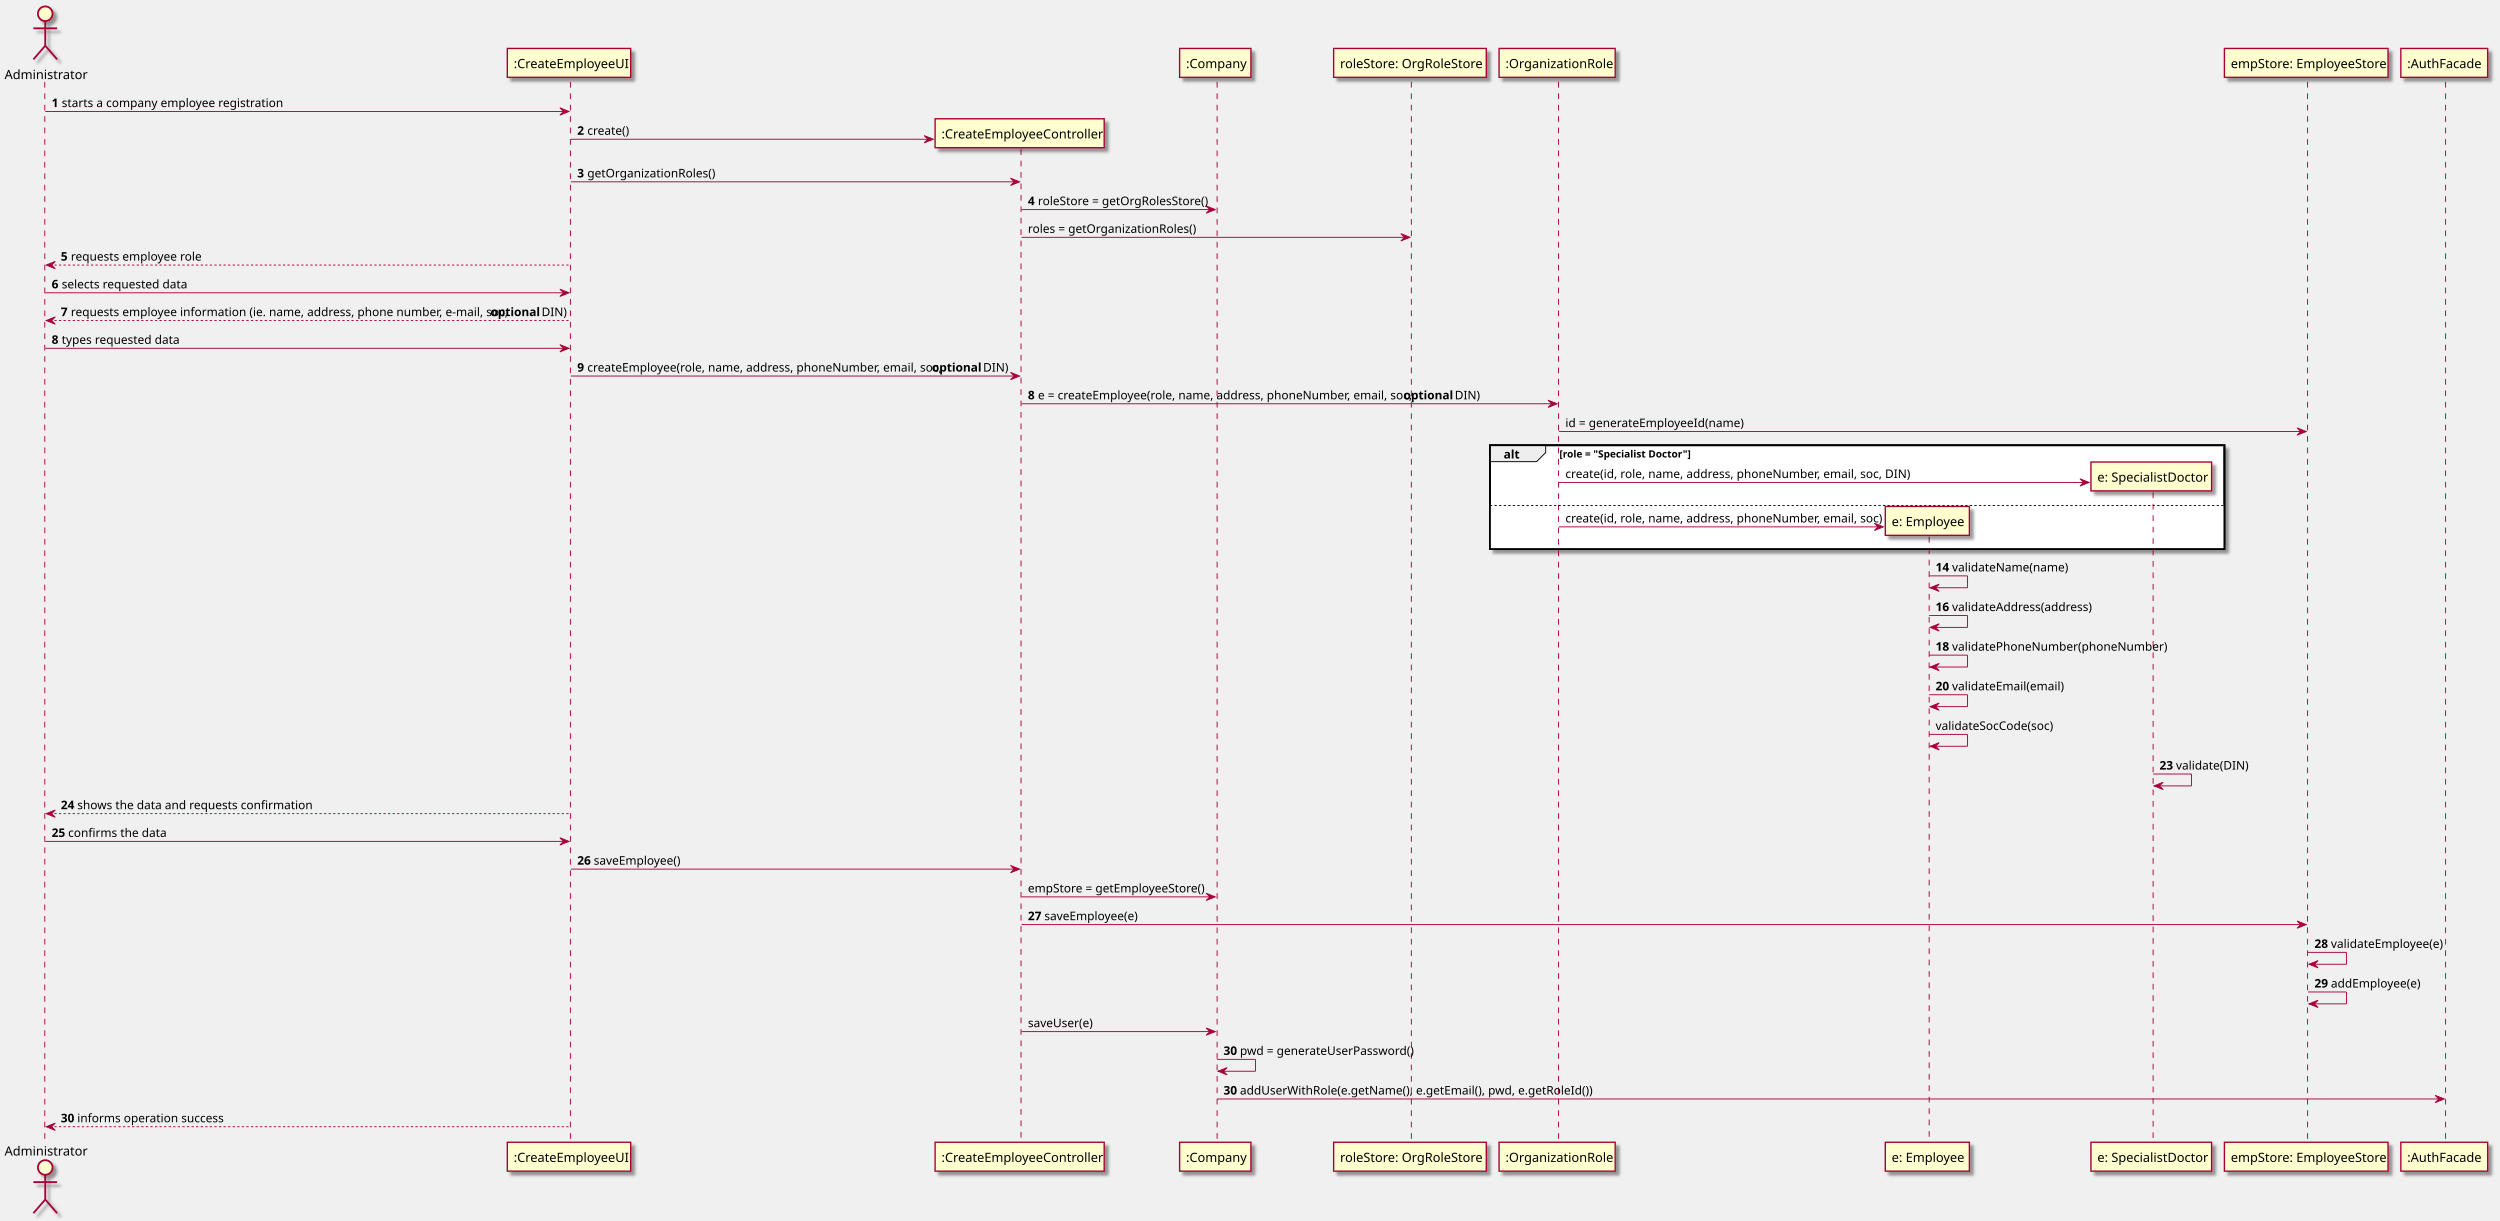
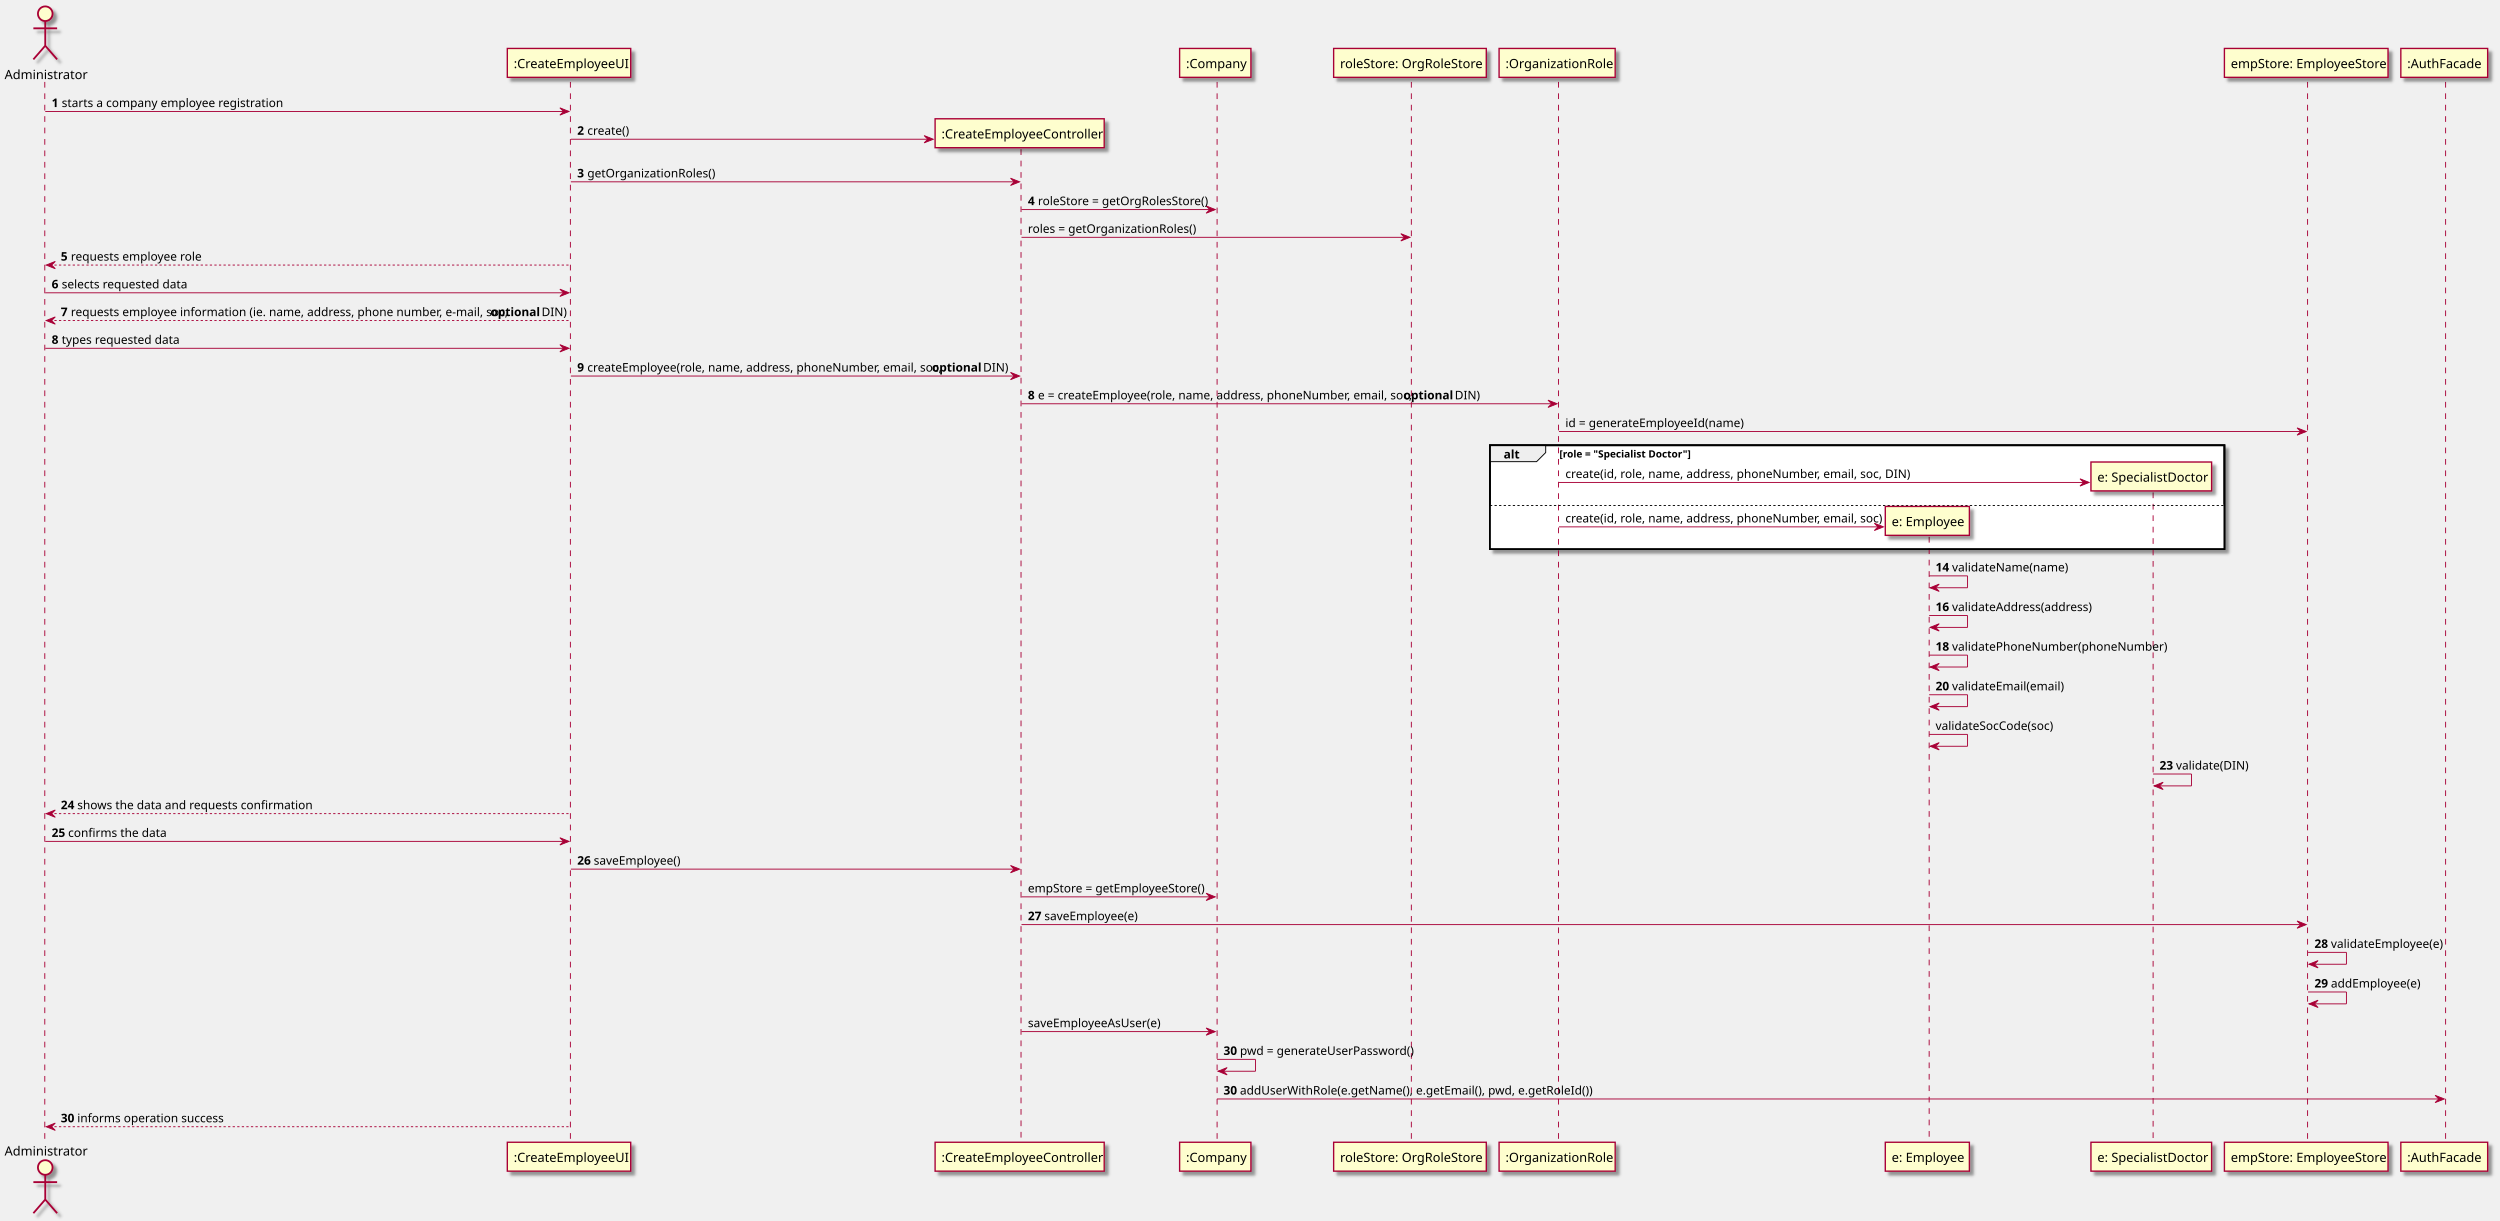
<svg xmlns="http://www.w3.org/2000/svg" contentScriptType="application/ecmascript" contentStyleType="text/css" height="1068.8px" preserveAspectRatio="none" style="width:2188px;height:1068px;" version="1.1" viewBox="0 0 2188 1068" width="2188px" zoomAndPan="magnify">
  <defs>
-     <filter height="300%" id="fgisuxdnnav4p" width="300%" x="-1" y="-1">
+     <filter height="300%" id="f2ove64id2s07" width="300%" x="-1" y="-1">
      <feGaussianBlur result="blurOut" stdDeviation="1.6" />
      <feColorMatrix in="blurOut" result="blurOut2" type="matrix" values="0 0 0 0 0 0 0 0 0 0 0 0 0 0 0 0 0 0 .4 0" />
      <feOffset dx="3.2" dy="3.2" in="blurOut2" result="blurOut3" />
      <feBlend in="SourceGraphic" in2="blurOut3" mode="normal" />
    </filter>
  </defs>
  <g>
-     <rect fill="#FFFFFF" filter="url(#fgisuxdnnav4p)" height="90.856" style="stroke:#000000;stroke-width:1.6;" width="642.8" x="1304" y="389.669" />
+     <rect fill="#FFFFFF" filter="url(#f2ove64id2s07)" height="90.856" style="stroke:#000000;stroke-width:1.6;" width="642.8" x="1304" y="389.669" />
    <rect fill="#FFFFFF" height="38.888" style="stroke:none;stroke-width:0.8;" width="642.8" x="1304" y="441.637" />
    <line style="stroke:#A80036;stroke-width:0.8;stroke-dasharray:5.0,5.0;" x1="39.2" x2="39.2" y1="71.688" y2="1000.506" />
    <line style="stroke:#A80036;stroke-width:0.8;stroke-dasharray:5.0,5.0;" x1="499.2" x2="499.2" y1="71.688" y2="1000.506" />
    <line style="stroke:#A80036;stroke-width:0.8;stroke-dasharray:5.0,5.0;" x1="893.6" x2="893.6" y1="130.613" y2="1000.506" />
    <line style="stroke:#A80036;stroke-width:0.8;stroke-dasharray:5.0,5.0;" x1="1065.2" x2="1065.2" y1="71.688" y2="1000.506" />
    <line style="stroke:#A80036;stroke-width:0.8;stroke-dasharray:5.0,5.0;" x1="1235.2" x2="1235.2" y1="71.688" y2="1000.506" />
    <line style="stroke:#A80036;stroke-width:0.8;stroke-dasharray:5.0,5.0;" x1="1364" x2="1364" y1="71.688" y2="1000.506" />
    <line style="stroke:#A80036;stroke-width:0.8;stroke-dasharray:5.0,5.0;" x1="1688.4" x2="1688.4" y1="469.881" y2="1000.506" />
    <line style="stroke:#A80036;stroke-width:0.8;stroke-dasharray:5.0,5.0;" x1="1884.4" x2="1884.4" y1="430.994" y2="1000.506" />
    <line style="stroke:#A80036;stroke-width:0.8;stroke-dasharray:5.0,5.0;" x1="2019.6" x2="2019.6" y1="71.688" y2="1000.506" />
    <line style="stroke:#A80036;stroke-width:0.8;stroke-dasharray:5.0,5.0;" x1="2140.4" x2="2140.4" y1="71.688" y2="1000.506" />
    <text fill="#000000" font-family="sans-serif" font-size="11.2" lengthAdjust="spacing" textLength="66.4" x="4" y="69.227">Administrator</text>
-     <ellipse cx="39.6" cy="12" fill="#FEFECE" filter="url(#fgisuxdnnav4p)" rx="6.4" ry="6.4" style="stroke:#A80036;stroke-width:1.6;" />
-     <path d="M39.6,18.4 L39.6,40 M29.2,24.8 L50,24.8 M39.6,40 L29.2,52 M39.6,40 L50,52 " fill="none" filter="url(#fgisuxdnnav4p)" style="stroke:#A80036;stroke-width:1.6;" />
+     <ellipse cx="39.6" cy="12" fill="#FEFECE" filter="url(#f2ove64id2s07)" rx="6.4" ry="6.4" style="stroke:#A80036;stroke-width:1.6;" />
+     <path d="M39.6,18.4 L39.6,40 M29.2,24.8 L50,24.8 M39.6,40 L29.2,52 M39.6,40 L50,52 " fill="none" filter="url(#f2ove64id2s07)" style="stroke:#A80036;stroke-width:1.6;" />
    <text fill="#000000" font-family="sans-serif" font-size="11.2" lengthAdjust="spacing" textLength="66.4" x="4" y="1011.333">Administrator</text>
-     <ellipse cx="39.6" cy="1021.794" fill="#FEFECE" filter="url(#fgisuxdnnav4p)" rx="6.4" ry="6.4" style="stroke:#A80036;stroke-width:1.6;" />
-     <path d="M39.6,1028.194 L39.6,1049.794 M29.2,1034.594 L50,1034.594 M39.6,1049.794 L29.2,1061.794 M39.6,1049.794 L50,1061.794 " fill="none" filter="url(#fgisuxdnnav4p)" style="stroke:#A80036;stroke-width:1.6;" />
-     <rect fill="#FEFECE" filter="url(#fgisuxdnnav4p)" height="25.288" style="stroke:#A80036;stroke-width:1.2;" width="108" x="444" y="42.4" />
+     <ellipse cx="39.6" cy="1021.794" fill="#FEFECE" filter="url(#f2ove64id2s07)" rx="6.4" ry="6.4" style="stroke:#A80036;stroke-width:1.6;" />
+     <path d="M39.6,1028.194 L39.6,1049.794 M29.2,1034.594 L50,1034.594 M39.6,1049.794 L29.2,1061.794 M39.6,1049.794 L50,1061.794 " fill="none" filter="url(#f2ove64id2s07)" style="stroke:#A80036;stroke-width:1.6;" />
+     <rect fill="#FEFECE" filter="url(#f2ove64id2s07)" height="25.288" style="stroke:#A80036;stroke-width:1.2;" width="108" x="444" y="42.4" />
    <text fill="#000000" font-family="sans-serif" font-size="11.2" lengthAdjust="spacing" textLength="96.8" x="449.6" y="59.627">:CreateEmployeeUI</text>
-     <rect fill="#FEFECE" filter="url(#fgisuxdnnav4p)" height="25.288" style="stroke:#A80036;stroke-width:1.2;" width="108" x="444" y="999.706" />
+     <rect fill="#FEFECE" filter="url(#f2ove64id2s07)" height="25.288" style="stroke:#A80036;stroke-width:1.2;" width="108" x="444" y="999.706" />
    <text fill="#000000" font-family="sans-serif" font-size="11.2" lengthAdjust="spacing" textLength="96.8" x="449.6" y="1016.933">:CreateEmployeeUI</text>
-     <rect fill="#FEFECE" filter="url(#fgisuxdnnav4p)" height="25.288" style="stroke:#A80036;stroke-width:1.2;" width="148" x="818.4" y="999.706" />
+     <rect fill="#FEFECE" filter="url(#f2ove64id2s07)" height="25.288" style="stroke:#A80036;stroke-width:1.2;" width="148" x="818.4" y="999.706" />
    <text fill="#000000" font-family="sans-serif" font-size="11.2" lengthAdjust="spacing" textLength="136.8" x="824" y="1016.933">:CreateEmployeeController</text>
-     <rect fill="#FEFECE" filter="url(#fgisuxdnnav4p)" height="25.288" style="stroke:#A80036;stroke-width:1.2;" width="62.4" x="1032.4" y="42.4" />
+     <rect fill="#FEFECE" filter="url(#f2ove64id2s07)" height="25.288" style="stroke:#A80036;stroke-width:1.2;" width="62.4" x="1032.4" y="42.4" />
    <text fill="#000000" font-family="sans-serif" font-size="11.2" lengthAdjust="spacing" textLength="51.2" x="1038" y="59.627">:Company</text>
-     <rect fill="#FEFECE" filter="url(#fgisuxdnnav4p)" height="25.288" style="stroke:#A80036;stroke-width:1.2;" width="62.4" x="1032.4" y="999.706" />
+     <rect fill="#FEFECE" filter="url(#f2ove64id2s07)" height="25.288" style="stroke:#A80036;stroke-width:1.2;" width="62.4" x="1032.4" y="999.706" />
    <text fill="#000000" font-family="sans-serif" font-size="11.2" lengthAdjust="spacing" textLength="51.2" x="1038" y="1016.933">:Company</text>
-     <rect fill="#FEFECE" filter="url(#fgisuxdnnav4p)" height="25.288" style="stroke:#A80036;stroke-width:1.2;" width="133.6" x="1167.2" y="42.4" />
+     <rect fill="#FEFECE" filter="url(#f2ove64id2s07)" height="25.288" style="stroke:#A80036;stroke-width:1.2;" width="133.6" x="1167.2" y="42.4" />
    <text fill="#000000" font-family="sans-serif" font-size="11.2" lengthAdjust="spacing" textLength="122.4" x="1172.8" y="59.627">roleStore: OrgRoleStore</text>
-     <rect fill="#FEFECE" filter="url(#fgisuxdnnav4p)" height="25.288" style="stroke:#A80036;stroke-width:1.2;" width="133.6" x="1167.2" y="999.706" />
+     <rect fill="#FEFECE" filter="url(#f2ove64id2s07)" height="25.288" style="stroke:#A80036;stroke-width:1.2;" width="133.6" x="1167.2" y="999.706" />
    <text fill="#000000" font-family="sans-serif" font-size="11.2" lengthAdjust="spacing" textLength="122.4" x="1172.8" y="1016.933">roleStore: OrgRoleStore</text>
-     <rect fill="#FEFECE" filter="url(#fgisuxdnnav4p)" height="25.288" style="stroke:#A80036;stroke-width:1.2;" width="101.6" x="1312" y="42.4" />
+     <rect fill="#FEFECE" filter="url(#f2ove64id2s07)" height="25.288" style="stroke:#A80036;stroke-width:1.2;" width="101.6" x="1312" y="42.4" />
    <text fill="#000000" font-family="sans-serif" font-size="11.2" lengthAdjust="spacing" textLength="90.4" x="1317.6" y="59.627">:OrganizationRole</text>
-     <rect fill="#FEFECE" filter="url(#fgisuxdnnav4p)" height="25.288" style="stroke:#A80036;stroke-width:1.2;" width="101.6" x="1312" y="999.706" />
+     <rect fill="#FEFECE" filter="url(#f2ove64id2s07)" height="25.288" style="stroke:#A80036;stroke-width:1.2;" width="101.6" x="1312" y="999.706" />
    <text fill="#000000" font-family="sans-serif" font-size="11.2" lengthAdjust="spacing" textLength="90.4" x="1317.6" y="1016.933">:OrganizationRole</text>
-     <rect fill="#FEFECE" filter="url(#fgisuxdnnav4p)" height="25.288" style="stroke:#A80036;stroke-width:1.2;" width="73.6" x="1650" y="999.706" />
+     <rect fill="#FEFECE" filter="url(#f2ove64id2s07)" height="25.288" style="stroke:#A80036;stroke-width:1.2;" width="73.6" x="1650" y="999.706" />
    <text fill="#000000" font-family="sans-serif" font-size="11.2" lengthAdjust="spacing" textLength="62.4" x="1655.6" y="1016.933">e: Employee</text>
-     <rect fill="#FEFECE" filter="url(#fgisuxdnnav4p)" height="25.288" style="stroke:#A80036;stroke-width:1.2;" width="105.6" x="1830" y="999.706" />
+     <rect fill="#FEFECE" filter="url(#f2ove64id2s07)" height="25.288" style="stroke:#A80036;stroke-width:1.2;" width="105.6" x="1830" y="999.706" />
    <text fill="#000000" font-family="sans-serif" font-size="11.2" lengthAdjust="spacing" textLength="94.4" x="1835.6" y="1016.933">e: SpecialistDoctor</text>
-     <rect fill="#FEFECE" filter="url(#fgisuxdnnav4p)" height="25.288" style="stroke:#A80036;stroke-width:1.2;" width="143.2" x="1946.8" y="42.4" />
+     <rect fill="#FEFECE" filter="url(#f2ove64id2s07)" height="25.288" style="stroke:#A80036;stroke-width:1.2;" width="143.2" x="1946.8" y="42.4" />
    <text fill="#000000" font-family="sans-serif" font-size="11.2" lengthAdjust="spacing" textLength="132" x="1952.4" y="59.627">empStore: EmployeeStore</text>
-     <rect fill="#FEFECE" filter="url(#fgisuxdnnav4p)" height="25.288" style="stroke:#A80036;stroke-width:1.2;" width="143.2" x="1946.8" y="999.706" />
+     <rect fill="#FEFECE" filter="url(#f2ove64id2s07)" height="25.288" style="stroke:#A80036;stroke-width:1.2;" width="143.2" x="1946.8" y="999.706" />
    <text fill="#000000" font-family="sans-serif" font-size="11.2" lengthAdjust="spacing" textLength="132" x="1952.4" y="1016.933">empStore: EmployeeStore</text>
-     <rect fill="#FEFECE" filter="url(#fgisuxdnnav4p)" height="25.288" style="stroke:#A80036;stroke-width:1.2;" width="76" x="2101.2" y="42.4" />
+     <rect fill="#FEFECE" filter="url(#f2ove64id2s07)" height="25.288" style="stroke:#A80036;stroke-width:1.2;" width="76" x="2101.2" y="42.4" />
    <text fill="#000000" font-family="sans-serif" font-size="11.2" lengthAdjust="spacing" textLength="64.8" x="2106.8" y="59.627">:AuthFacade</text>
-     <rect fill="#FEFECE" filter="url(#fgisuxdnnav4p)" height="25.288" style="stroke:#A80036;stroke-width:1.2;" width="76" x="2101.2" y="999.706" />
+     <rect fill="#FEFECE" filter="url(#f2ove64id2s07)" height="25.288" style="stroke:#A80036;stroke-width:1.2;" width="76" x="2101.2" y="999.706" />
    <text fill="#000000" font-family="sans-serif" font-size="11.2" lengthAdjust="spacing" textLength="64.8" x="2106.8" y="1016.933">:AuthFacade</text>
    <polygon fill="#A80036" points="490,94.369,498,97.569,490,100.769,493.2,97.569" style="stroke:#A80036;stroke-width:0.8;" />
    <line style="stroke:#A80036;stroke-width:0.8;" x1="39.6" x2="494.8" y1="97.569" y2="97.569" />
    <text fill="#000000" font-family="sans-serif" font-size="10.4" font-weight="bold" lengthAdjust="spacing" textLength="5.6" x="45.2" y="93.684">1</text>
    <text fill="#000000" font-family="sans-serif" font-size="10.4" lengthAdjust="spacing" textLength="183.2" x="54" y="93.684">starts a company employee registration</text>
    <polygon fill="#A80036" points="808.8,118.65,816.8,121.85,808.8,125.05,812,121.85" style="stroke:#A80036;stroke-width:0.8;" />
    <line style="stroke:#A80036;stroke-width:0.8;" x1="499.6" x2="813.6" y1="121.85" y2="121.85" />
    <text fill="#000000" font-family="sans-serif" font-size="10.4" font-weight="bold" lengthAdjust="spacing" textLength="5.6" x="505.2" y="117.965">2</text>
    <text fill="#000000" font-family="sans-serif" font-size="10.4" lengthAdjust="spacing" textLength="35.2" x="514" y="117.965">create()</text>
-     <rect fill="#FEFECE" filter="url(#fgisuxdnnav4p)" height="25.288" style="stroke:#A80036;stroke-width:1.2;" width="148" x="818.4" y="103.969" />
+     <rect fill="#FEFECE" filter="url(#f2ove64id2s07)" height="25.288" style="stroke:#A80036;stroke-width:1.2;" width="148" x="818.4" y="103.969" />
    <text fill="#000000" font-family="sans-serif" font-size="11.2" lengthAdjust="spacing" textLength="136.8" x="824" y="121.195">:CreateEmployeeController</text>
    <polygon fill="#A80036" points="884.4,155.938,892.4,159.137,884.4,162.338,887.6,159.137" style="stroke:#A80036;stroke-width:0.8;" />
    <line style="stroke:#A80036;stroke-width:0.8;" x1="499.6" x2="889.2" y1="159.137" y2="159.137" />
    <text fill="#000000" font-family="sans-serif" font-size="10.4" font-weight="bold" lengthAdjust="spacing" textLength="5.6" x="505.2" y="155.252">3</text>
    <text fill="#000000" font-family="sans-serif" font-size="10.4" lengthAdjust="spacing" textLength="105.6" x="514" y="155.252">getOrganizationRoles()</text>
    <polygon fill="#A80036" points="1055.6,180.219,1063.6,183.419,1055.6,186.619,1058.8,183.419" style="stroke:#A80036;stroke-width:0.8;" />
    <line style="stroke:#A80036;stroke-width:0.8;" x1="894" x2="1060.4" y1="183.419" y2="183.419" />
    <text fill="#000000" font-family="sans-serif" font-size="10.4" font-weight="bold" lengthAdjust="spacing" textLength="5.6" x="899.6" y="179.534">4</text>
    <text fill="#000000" font-family="sans-serif" font-size="10.4" lengthAdjust="spacing" textLength="143.2" x="908.4" y="179.534">roleStore = getOrgRolesStore()</text>
    <polygon fill="#A80036" points="1226,204.5,1234,207.7,1226,210.9,1229.2,207.7" style="stroke:#A80036;stroke-width:0.8;" />
    <line style="stroke:#A80036;stroke-width:0.8;" x1="894" x2="1230.8" y1="207.7" y2="207.7" />
    <text fill="#000000" font-family="sans-serif" font-size="10.4" lengthAdjust="spacing" textLength="140.8" x="899.6" y="203.815">roles = getOrganizationRoles()</text>
    <polygon fill="#A80036" points="48.4,228.781,40.4,231.981,48.4,235.181,45.2,231.981" style="stroke:#A80036;stroke-width:0.8;" />
    <line style="stroke:#A80036;stroke-width:0.8;stroke-dasharray:2.0,2.0;" x1="43.6" x2="498.8" y1="231.981" y2="231.981" />
    <text fill="#000000" font-family="sans-serif" font-size="10.4" font-weight="bold" lengthAdjust="spacing" textLength="5.6" x="53.2" y="228.096">5</text>
    <text fill="#000000" font-family="sans-serif" font-size="10.4" lengthAdjust="spacing" textLength="108" x="62" y="228.096">requests employee role</text>
    <polygon fill="#A80036" points="490,253.062,498,256.262,490,259.462,493.2,256.262" style="stroke:#A80036;stroke-width:0.8;" />
    <line style="stroke:#A80036;stroke-width:0.8;" x1="39.6" x2="494.8" y1="256.262" y2="256.262" />
    <text fill="#000000" font-family="sans-serif" font-size="10.4" font-weight="bold" lengthAdjust="spacing" textLength="5.6" x="45.2" y="252.377">6</text>
    <text fill="#000000" font-family="sans-serif" font-size="10.4" lengthAdjust="spacing" textLength="105.6" x="54" y="252.377">selects requested data</text>
    <polygon fill="#A80036" points="48.4,277.344,40.4,280.544,48.4,283.744,45.2,280.544" style="stroke:#A80036;stroke-width:0.8;" />
    <line style="stroke:#A80036;stroke-width:0.8;stroke-dasharray:2.0,2.0;" x1="43.6" x2="498.8" y1="280.544" y2="280.544" />
    <text fill="#000000" font-family="sans-serif" font-size="10.4" font-weight="bold" lengthAdjust="spacing" textLength="5.6" x="53.2" y="276.659">7</text>
    <text fill="#000000" font-family="sans-serif" font-size="10.4" lengthAdjust="spacing" textLength="364" x="62" y="276.659">requests employee information (ie. name, address, phone number, e-mail, soc,</text>
    <text fill="#000000" font-family="sans-serif" font-size="10.4" font-weight="bold" lengthAdjust="spacing" textLength="41.6" x="429.2" y="276.659">optional</text>
    <text fill="#000000" font-family="sans-serif" font-size="10.4" lengthAdjust="spacing" textLength="20" x="474" y="276.659">DIN)</text>
    <polygon fill="#A80036" points="490,301.625,498,304.825,490,308.025,493.2,304.825" style="stroke:#A80036;stroke-width:0.8;" />
    <line style="stroke:#A80036;stroke-width:0.8;" x1="39.6" x2="494.8" y1="304.825" y2="304.825" />
    <text fill="#000000" font-family="sans-serif" font-size="10.4" font-weight="bold" lengthAdjust="spacing" textLength="5.6" x="45.2" y="300.94">8</text>
    <text fill="#000000" font-family="sans-serif" font-size="10.4" lengthAdjust="spacing" textLength="97.6" x="54" y="300.94">types requested data</text>
    <polygon fill="#A80036" points="884.4,325.906,892.4,329.106,884.4,332.306,887.6,329.106" style="stroke:#A80036;stroke-width:0.8;" />
    <line style="stroke:#A80036;stroke-width:0.8;" x1="499.6" x2="889.2" y1="329.106" y2="329.106" />
    <text fill="#000000" font-family="sans-serif" font-size="10.4" font-weight="bold" lengthAdjust="spacing" textLength="5.6" x="505.2" y="325.221">9</text>
    <text fill="#000000" font-family="sans-serif" font-size="10.4" lengthAdjust="spacing" textLength="298.4" x="514" y="325.221">createEmployee(role, name, address, phoneNumber, email, soc,</text>
    <text fill="#000000" font-family="sans-serif" font-size="10.4" font-weight="bold" lengthAdjust="spacing" textLength="41.6" x="815.6" y="325.221">optional</text>
    <text fill="#000000" font-family="sans-serif" font-size="10.4" lengthAdjust="spacing" textLength="20" x="860.4" y="325.221">DIN)</text>
    <polygon fill="#A80036" points="1354.8,350.188,1362.8,353.387,1354.8,356.587,1358,353.387" style="stroke:#A80036;stroke-width:0.8;" />
    <line style="stroke:#A80036;stroke-width:0.8;" x1="894" x2="1359.6" y1="353.387" y2="353.387" />
    <text fill="#000000" font-family="sans-serif" font-size="10.4" font-weight="bold" lengthAdjust="spacing" textLength="5.6" x="899.6" y="349.502">8</text>
    <text fill="#000000" font-family="sans-serif" font-size="10.4" lengthAdjust="spacing" textLength="316.8" x="908.4" y="349.502">e = createEmployee(role, name, address, phoneNumber, email, soc,</text>
    <text fill="#000000" font-family="sans-serif" font-size="10.4" font-weight="bold" lengthAdjust="spacing" textLength="41.6" x="1228.4" y="349.502">optional</text>
    <text fill="#000000" font-family="sans-serif" font-size="10.4" lengthAdjust="spacing" textLength="20" x="1273.2" y="349.502">DIN)</text>
    <polygon fill="#A80036" points="2010.4,374.469,2018.4,377.669,2010.4,380.869,2013.6,377.669" style="stroke:#A80036;stroke-width:0.8;" />
    <line style="stroke:#A80036;stroke-width:0.8;" x1="1364.4" x2="2015.2" y1="377.669" y2="377.669" />
    <text fill="#000000" font-family="sans-serif" font-size="10.4" lengthAdjust="spacing" textLength="147.2" x="1370" y="373.784">id = generateEmployeeId(name)</text>
    <path d="M1304,389.669 L1352.8,389.669 L1352.8,396.069 L1344.8,404.069 L1304,404.069 L1304,389.669 " fill="#EEEEEE" style="stroke:#000000;stroke-width:0.8;" />
    <rect fill="none" height="90.856" style="stroke:#000000;stroke-width:1.6;" width="642.8" x="1304" y="389.669" />
    <text fill="#000000" font-family="sans-serif" font-size="10.4" font-weight="bold" lengthAdjust="spacing" textLength="12.8" x="1316" y="401.265">alt</text>
    <text fill="#000000" font-family="sans-serif" font-size="8.8" font-weight="bold" lengthAdjust="spacing" textLength="115.2" x="1364.8" y="400.404">[role = "Specialist Doctor"]</text>
    <polygon fill="#A80036" points="1820.4,419.031,1828.4,422.231,1820.4,425.431,1823.6,422.231" style="stroke:#A80036;stroke-width:0.8;" />
    <line style="stroke:#A80036;stroke-width:0.8;" x1="1364.4" x2="1825.2" y1="422.231" y2="422.231" />
    <text fill="#000000" font-family="sans-serif" font-size="10.4" lengthAdjust="spacing" textLength="289.6" x="1370" y="418.346">create(id, role, name, address, phoneNumber, email, soc, DIN)</text>
-     <rect fill="#FEFECE" filter="url(#fgisuxdnnav4p)" height="25.288" style="stroke:#A80036;stroke-width:1.2;" width="105.6" x="1830" y="404.35" />
+     <rect fill="#FEFECE" filter="url(#f2ove64id2s07)" height="25.288" style="stroke:#A80036;stroke-width:1.2;" width="105.6" x="1830" y="404.35" />
    <text fill="#000000" font-family="sans-serif" font-size="11.2" lengthAdjust="spacing" textLength="94.4" x="1835.6" y="421.577">e: SpecialistDoctor</text>
    <line style="stroke:#000000;stroke-width:0.8;stroke-dasharray:2.0,2.0;" x1="1304" x2="1946.8" y1="442.438" y2="442.438" />
    <polygon fill="#A80036" points="1640.4,457.919,1648.4,461.119,1640.4,464.319,1643.6,461.119" style="stroke:#A80036;stroke-width:0.8;" />
    <line style="stroke:#A80036;stroke-width:0.8;" x1="1364.4" x2="1645.2" y1="461.119" y2="461.119" />
    <text fill="#000000" font-family="sans-serif" font-size="10.4" lengthAdjust="spacing" textLength="266.4" x="1370" y="457.234">create(id, role, name, address, phoneNumber, email, soc)</text>
-     <rect fill="#FEFECE" filter="url(#fgisuxdnnav4p)" height="25.288" style="stroke:#A80036;stroke-width:1.2;" width="73.6" x="1650" y="443.238" />
+     <rect fill="#FEFECE" filter="url(#f2ove64id2s07)" height="25.288" style="stroke:#A80036;stroke-width:1.2;" width="73.6" x="1650" y="443.238" />
    <text fill="#000000" font-family="sans-serif" font-size="11.2" lengthAdjust="spacing" textLength="62.4" x="1655.6" y="460.464">e: Employee</text>
    <line style="stroke:#A80036;stroke-width:0.8;" x1="1688.4" x2="1722" y1="504.006" y2="504.006" />
    <line style="stroke:#A80036;stroke-width:0.8;" x1="1722" x2="1722" y1="504.006" y2="514.406" />
    <line style="stroke:#A80036;stroke-width:0.8;" x1="1689.2" x2="1722" y1="514.406" y2="514.406" />
    <polygon fill="#A80036" points="1697.2,511.206,1689.2,514.406,1697.2,517.606,1694,514.406" style="stroke:#A80036;stroke-width:0.8;" />
    <text fill="#000000" font-family="sans-serif" font-size="10.4" font-weight="bold" lengthAdjust="spacing" textLength="11.2" x="1694" y="500.121">14</text>
    <text fill="#000000" font-family="sans-serif" font-size="10.4" lengthAdjust="spacing" textLength="93.6" x="1708.4" y="500.121">validateName(name)</text>
    <line style="stroke:#A80036;stroke-width:0.8;" x1="1688.4" x2="1722" y1="538.688" y2="538.688" />
    <line style="stroke:#A80036;stroke-width:0.8;" x1="1722" x2="1722" y1="538.688" y2="549.087" />
    <line style="stroke:#A80036;stroke-width:0.8;" x1="1689.2" x2="1722" y1="549.087" y2="549.087" />
    <polygon fill="#A80036" points="1697.2,545.888,1689.2,549.087,1697.2,552.288,1694,549.087" style="stroke:#A80036;stroke-width:0.8;" />
    <text fill="#000000" font-family="sans-serif" font-size="10.4" font-weight="bold" lengthAdjust="spacing" textLength="11.2" x="1694" y="534.802">16</text>
    <text fill="#000000" font-family="sans-serif" font-size="10.4" lengthAdjust="spacing" textLength="116" x="1708.4" y="534.802">validateAddress(address)</text>
    <line style="stroke:#A80036;stroke-width:0.8;" x1="1688.4" x2="1722" y1="573.369" y2="573.369" />
    <line style="stroke:#A80036;stroke-width:0.8;" x1="1722" x2="1722" y1="573.369" y2="583.769" />
    <line style="stroke:#A80036;stroke-width:0.8;" x1="1689.2" x2="1722" y1="583.769" y2="583.769" />
    <polygon fill="#A80036" points="1697.2,580.569,1689.2,583.769,1697.2,586.969,1694,583.769" style="stroke:#A80036;stroke-width:0.8;" />
    <text fill="#000000" font-family="sans-serif" font-size="10.4" font-weight="bold" lengthAdjust="spacing" textLength="11.2" x="1694" y="569.484">18</text>
    <text fill="#000000" font-family="sans-serif" font-size="10.4" lengthAdjust="spacing" textLength="170.4" x="1708.4" y="569.484">validatePhoneNumber(phoneNumber)</text>
    <line style="stroke:#A80036;stroke-width:0.8;" x1="1688.4" x2="1722" y1="608.05" y2="608.05" />
    <line style="stroke:#A80036;stroke-width:0.8;" x1="1722" x2="1722" y1="608.05" y2="618.45" />
    <line style="stroke:#A80036;stroke-width:0.8;" x1="1689.2" x2="1722" y1="618.45" y2="618.45" />
    <polygon fill="#A80036" points="1697.2,615.25,1689.2,618.45,1697.2,621.65,1694,618.45" style="stroke:#A80036;stroke-width:0.8;" />
    <text fill="#000000" font-family="sans-serif" font-size="10.4" font-weight="bold" lengthAdjust="spacing" textLength="11.2" x="1694" y="604.165">20</text>
    <text fill="#000000" font-family="sans-serif" font-size="10.4" lengthAdjust="spacing" textLength="92" x="1708.4" y="604.165">validateEmail(email)</text>
    <line style="stroke:#A80036;stroke-width:0.8;" x1="1688.4" x2="1722" y1="642.731" y2="642.731" />
    <line style="stroke:#A80036;stroke-width:0.8;" x1="1722" x2="1722" y1="642.731" y2="653.131" />
    <line style="stroke:#A80036;stroke-width:0.8;" x1="1689.2" x2="1722" y1="653.131" y2="653.131" />
    <polygon fill="#A80036" points="1697.2,649.931,1689.2,653.131,1697.2,656.331,1694,653.131" style="stroke:#A80036;stroke-width:0.8;" />
    <text fill="#000000" font-family="sans-serif" font-size="10.4" lengthAdjust="spacing" textLength="100" x="1694" y="638.846">validateSocCode(soc)</text>
    <line style="stroke:#A80036;stroke-width:0.8;" x1="1884.4" x2="1918" y1="677.413" y2="677.413" />
    <line style="stroke:#A80036;stroke-width:0.8;" x1="1918" x2="1918" y1="677.413" y2="687.812" />
    <line style="stroke:#A80036;stroke-width:0.8;" x1="1885.2" x2="1918" y1="687.812" y2="687.812" />
    <polygon fill="#A80036" points="1893.2,684.612,1885.2,687.812,1893.2,691.013,1890,687.812" style="stroke:#A80036;stroke-width:0.8;" />
    <text fill="#000000" font-family="sans-serif" font-size="10.4" font-weight="bold" lengthAdjust="spacing" textLength="11.2" x="1890" y="673.527">23</text>
    <text fill="#000000" font-family="sans-serif" font-size="10.4" lengthAdjust="spacing" textLength="57.6" x="1904.4" y="673.527">validate(DIN)</text>
    <polygon fill="#A80036" points="48.4,708.894,40.4,712.094,48.4,715.294,45.2,712.094" style="stroke:#A80036;stroke-width:0.8;" />
    <line style="stroke:#A80036;stroke-width:0.8;stroke-dasharray:2.0,2.0;" x1="43.6" x2="498.8" y1="712.094" y2="712.094" />
    <text fill="#000000" font-family="sans-serif" font-size="10.4" font-weight="bold" lengthAdjust="spacing" textLength="11.2" x="53.2" y="708.209">24</text>
    <text fill="#000000" font-family="sans-serif" font-size="10.4" lengthAdjust="spacing" textLength="192.8" x="67.6" y="708.209">shows the data and requests confirmation</text>
    <polygon fill="#A80036" points="490,733.175,498,736.375,490,739.575,493.2,736.375" style="stroke:#A80036;stroke-width:0.8;" />
    <line style="stroke:#A80036;stroke-width:0.8;" x1="39.6" x2="494.8" y1="736.375" y2="736.375" />
    <text fill="#000000" font-family="sans-serif" font-size="10.4" font-weight="bold" lengthAdjust="spacing" textLength="11.2" x="45.2" y="732.49">25</text>
    <text fill="#000000" font-family="sans-serif" font-size="10.4" lengthAdjust="spacing" textLength="80" x="59.6" y="732.49">confirms the data</text>
    <polygon fill="#A80036" points="884.4,757.456,892.4,760.656,884.4,763.856,887.6,760.656" style="stroke:#A80036;stroke-width:0.8;" />
    <line style="stroke:#A80036;stroke-width:0.8;" x1="499.6" x2="889.2" y1="760.656" y2="760.656" />
    <text fill="#000000" font-family="sans-serif" font-size="10.4" font-weight="bold" lengthAdjust="spacing" textLength="11.2" x="505.2" y="756.771">26</text>
    <text fill="#000000" font-family="sans-serif" font-size="10.4" lengthAdjust="spacing" textLength="73.6" x="519.6" y="756.771">saveEmployee()</text>
    <polygon fill="#A80036" points="1055.6,781.737,1063.6,784.938,1055.6,788.138,1058.8,784.938" style="stroke:#A80036;stroke-width:0.8;" />
    <line style="stroke:#A80036;stroke-width:0.8;" x1="894" x2="1060.4" y1="784.938" y2="784.938" />
    <text fill="#000000" font-family="sans-serif" font-size="10.4" lengthAdjust="spacing" textLength="149.6" x="899.6" y="781.052">empStore = getEmployeeStore()</text>
    <polygon fill="#A80036" points="2010.4,806.019,2018.4,809.219,2010.4,812.419,2013.6,809.219" style="stroke:#A80036;stroke-width:0.8;" />
    <line style="stroke:#A80036;stroke-width:0.8;" x1="894" x2="2015.2" y1="809.219" y2="809.219" />
    <text fill="#000000" font-family="sans-serif" font-size="10.4" font-weight="bold" lengthAdjust="spacing" textLength="11.2" x="899.6" y="805.334">27</text>
    <text fill="#000000" font-family="sans-serif" font-size="10.4" lengthAdjust="spacing" textLength="79.2" x="914" y="805.334">saveEmployee(e)</text>
    <line style="stroke:#A80036;stroke-width:0.8;" x1="2020" x2="2053.6" y1="833.5" y2="833.5" />
    <line style="stroke:#A80036;stroke-width:0.8;" x1="2053.6" x2="2053.6" y1="833.5" y2="843.9" />
    <line style="stroke:#A80036;stroke-width:0.8;" x1="2020.8" x2="2053.6" y1="843.9" y2="843.9" />
    <polygon fill="#A80036" points="2028.8,840.7,2020.8,843.9,2028.8,847.1,2025.6,843.9" style="stroke:#A80036;stroke-width:0.8;" />
    <text fill="#000000" font-family="sans-serif" font-size="10.4" font-weight="bold" lengthAdjust="spacing" textLength="11.2" x="2025.6" y="829.615">28</text>
    <text fill="#000000" font-family="sans-serif" font-size="10.4" lengthAdjust="spacing" textLength="92.8" x="2040" y="829.615">validateEmployee(e)</text>
    <line style="stroke:#A80036;stroke-width:0.8;" x1="2020" x2="2053.6" y1="868.181" y2="868.181" />
    <line style="stroke:#A80036;stroke-width:0.8;" x1="2053.6" x2="2053.6" y1="868.181" y2="878.581" />
    <line style="stroke:#A80036;stroke-width:0.8;" x1="2020.8" x2="2053.6" y1="878.581" y2="878.581" />
    <polygon fill="#A80036" points="2028.8,875.381,2020.8,878.581,2028.8,881.781,2025.6,878.581" style="stroke:#A80036;stroke-width:0.8;" />
    <text fill="#000000" font-family="sans-serif" font-size="10.4" font-weight="bold" lengthAdjust="spacing" textLength="11.2" x="2025.6" y="864.296">29</text>
    <text fill="#000000" font-family="sans-serif" font-size="10.4" lengthAdjust="spacing" textLength="75.2" x="2040" y="864.296">addEmployee(e)</text>
    <polygon fill="#A80036" points="1055.6,899.663,1063.6,902.862,1055.6,906.062,1058.8,902.862" style="stroke:#A80036;stroke-width:0.8;" />
    <line style="stroke:#A80036;stroke-width:0.8;" x1="894" x2="1060.4" y1="902.862" y2="902.862" />
-     <text fill="#000000" font-family="sans-serif" font-size="10.4" lengthAdjust="spacing" textLength="54.4" x="899.6" y="898.977">saveUser(e)</text>
+     <text fill="#000000" font-family="sans-serif" font-size="10.4" lengthAdjust="spacing" textLength="113.6" x="899.6" y="898.977">saveEmployeeAsUser(e)</text>
    <line style="stroke:#A80036;stroke-width:0.8;" x1="1065.2" x2="1098.8" y1="927.144" y2="927.144" />
    <line style="stroke:#A80036;stroke-width:0.8;" x1="1098.8" x2="1098.8" y1="927.144" y2="937.544" />
    <line style="stroke:#A80036;stroke-width:0.8;" x1="1066" x2="1098.8" y1="937.544" y2="937.544" />
    <polygon fill="#A80036" points="1074,934.344,1066,937.544,1074,940.744,1070.8,937.544" style="stroke:#A80036;stroke-width:0.8;" />
    <text fill="#000000" font-family="sans-serif" font-size="10.4" font-weight="bold" lengthAdjust="spacing" textLength="11.2" x="1070.8" y="923.259">30</text>
    <text fill="#000000" font-family="sans-serif" font-size="10.4" lengthAdjust="spacing" textLength="144.8" x="1085.2" y="923.259">pwd = generateUserPassword()</text>
    <polygon fill="#A80036" points="2131.2,958.625,2139.2,961.825,2131.2,965.025,2134.4,961.825" style="stroke:#A80036;stroke-width:0.8;" />
    <line style="stroke:#A80036;stroke-width:0.8;" x1="1065.2" x2="2136" y1="961.825" y2="961.825" />
    <text fill="#000000" font-family="sans-serif" font-size="10.4" font-weight="bold" lengthAdjust="spacing" textLength="11.2" x="1070.8" y="957.94">30</text>
    <text fill="#000000" font-family="sans-serif" font-size="10.4" lengthAdjust="spacing" textLength="296" x="1085.2" y="957.94">addUserWithRole(e.getName(), e.getEmail(), pwd, e.getRoleId())</text>
    <polygon fill="#A80036" points="48.4,982.906,40.4,986.106,48.4,989.306,45.2,986.106" style="stroke:#A80036;stroke-width:0.8;" />
    <line style="stroke:#A80036;stroke-width:0.8;stroke-dasharray:2.0,2.0;" x1="43.6" x2="498.8" y1="986.106" y2="986.106" />
    <text fill="#000000" font-family="sans-serif" font-size="10.4" font-weight="bold" lengthAdjust="spacing" textLength="11.2" x="53.2" y="982.221">30</text>
    <text fill="#000000" font-family="sans-serif" font-size="10.4" lengthAdjust="spacing" textLength="121.6" x="67.6" y="982.221">informs operation success</text>
  </g>
</svg>
